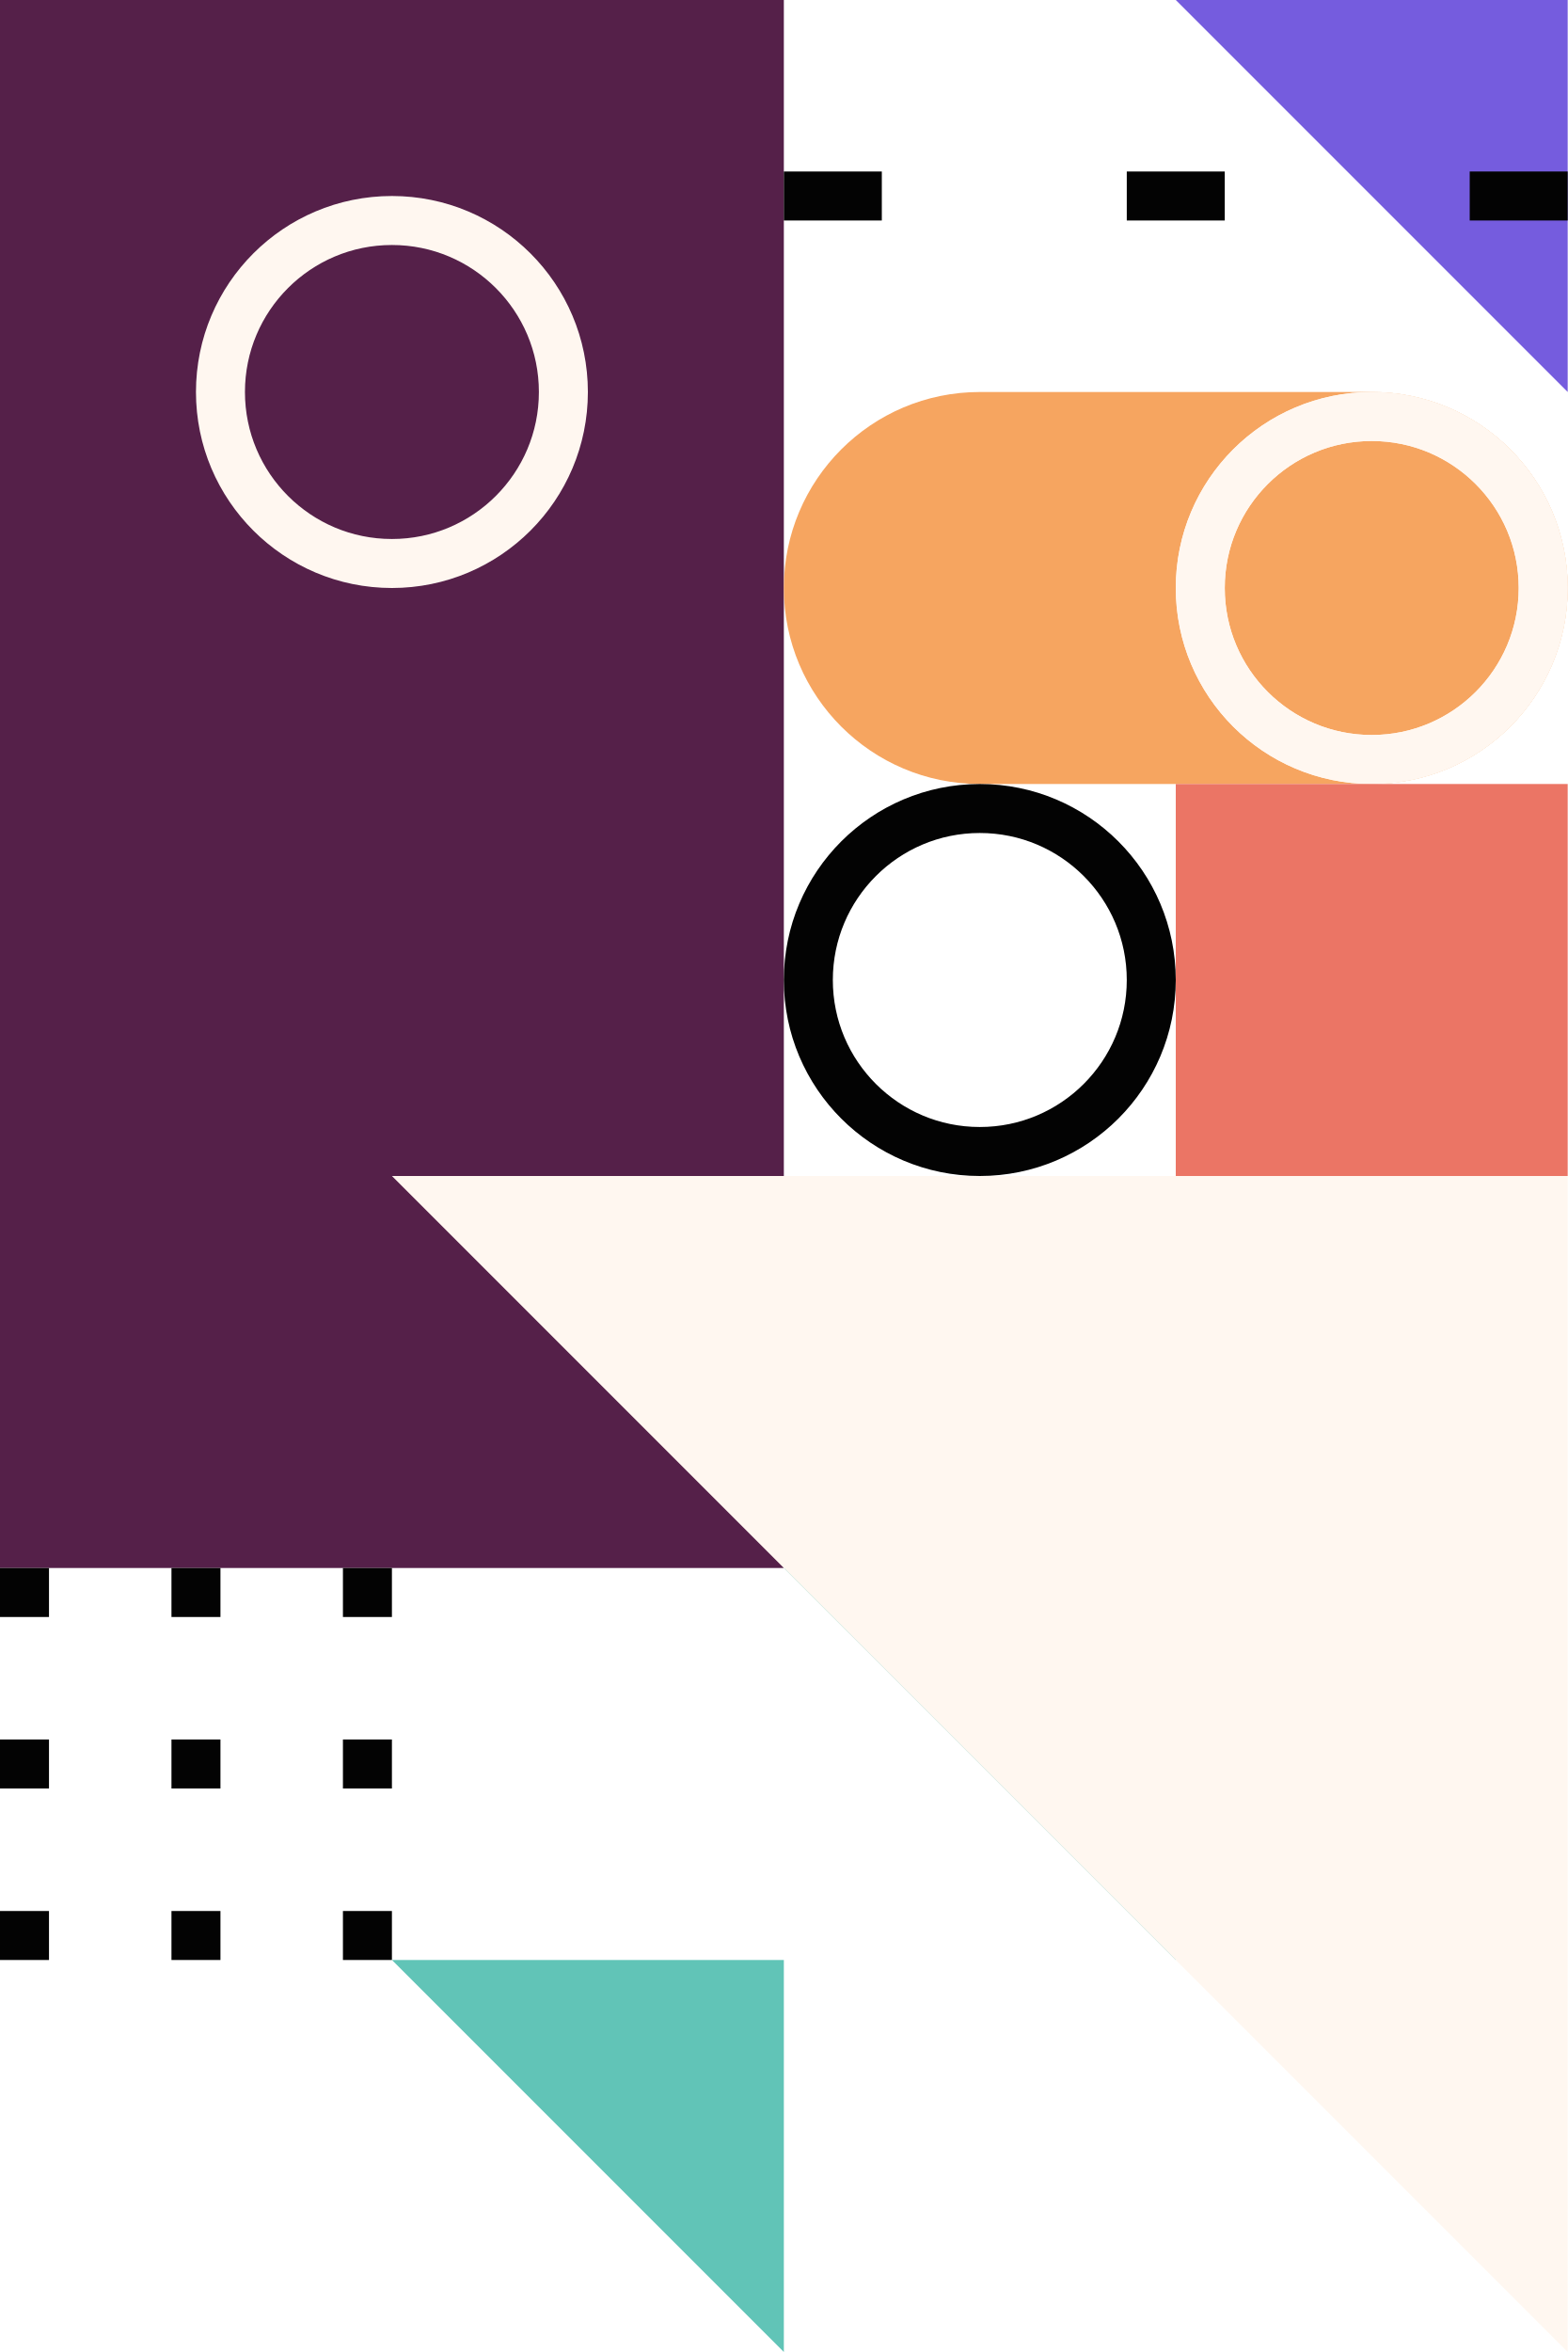
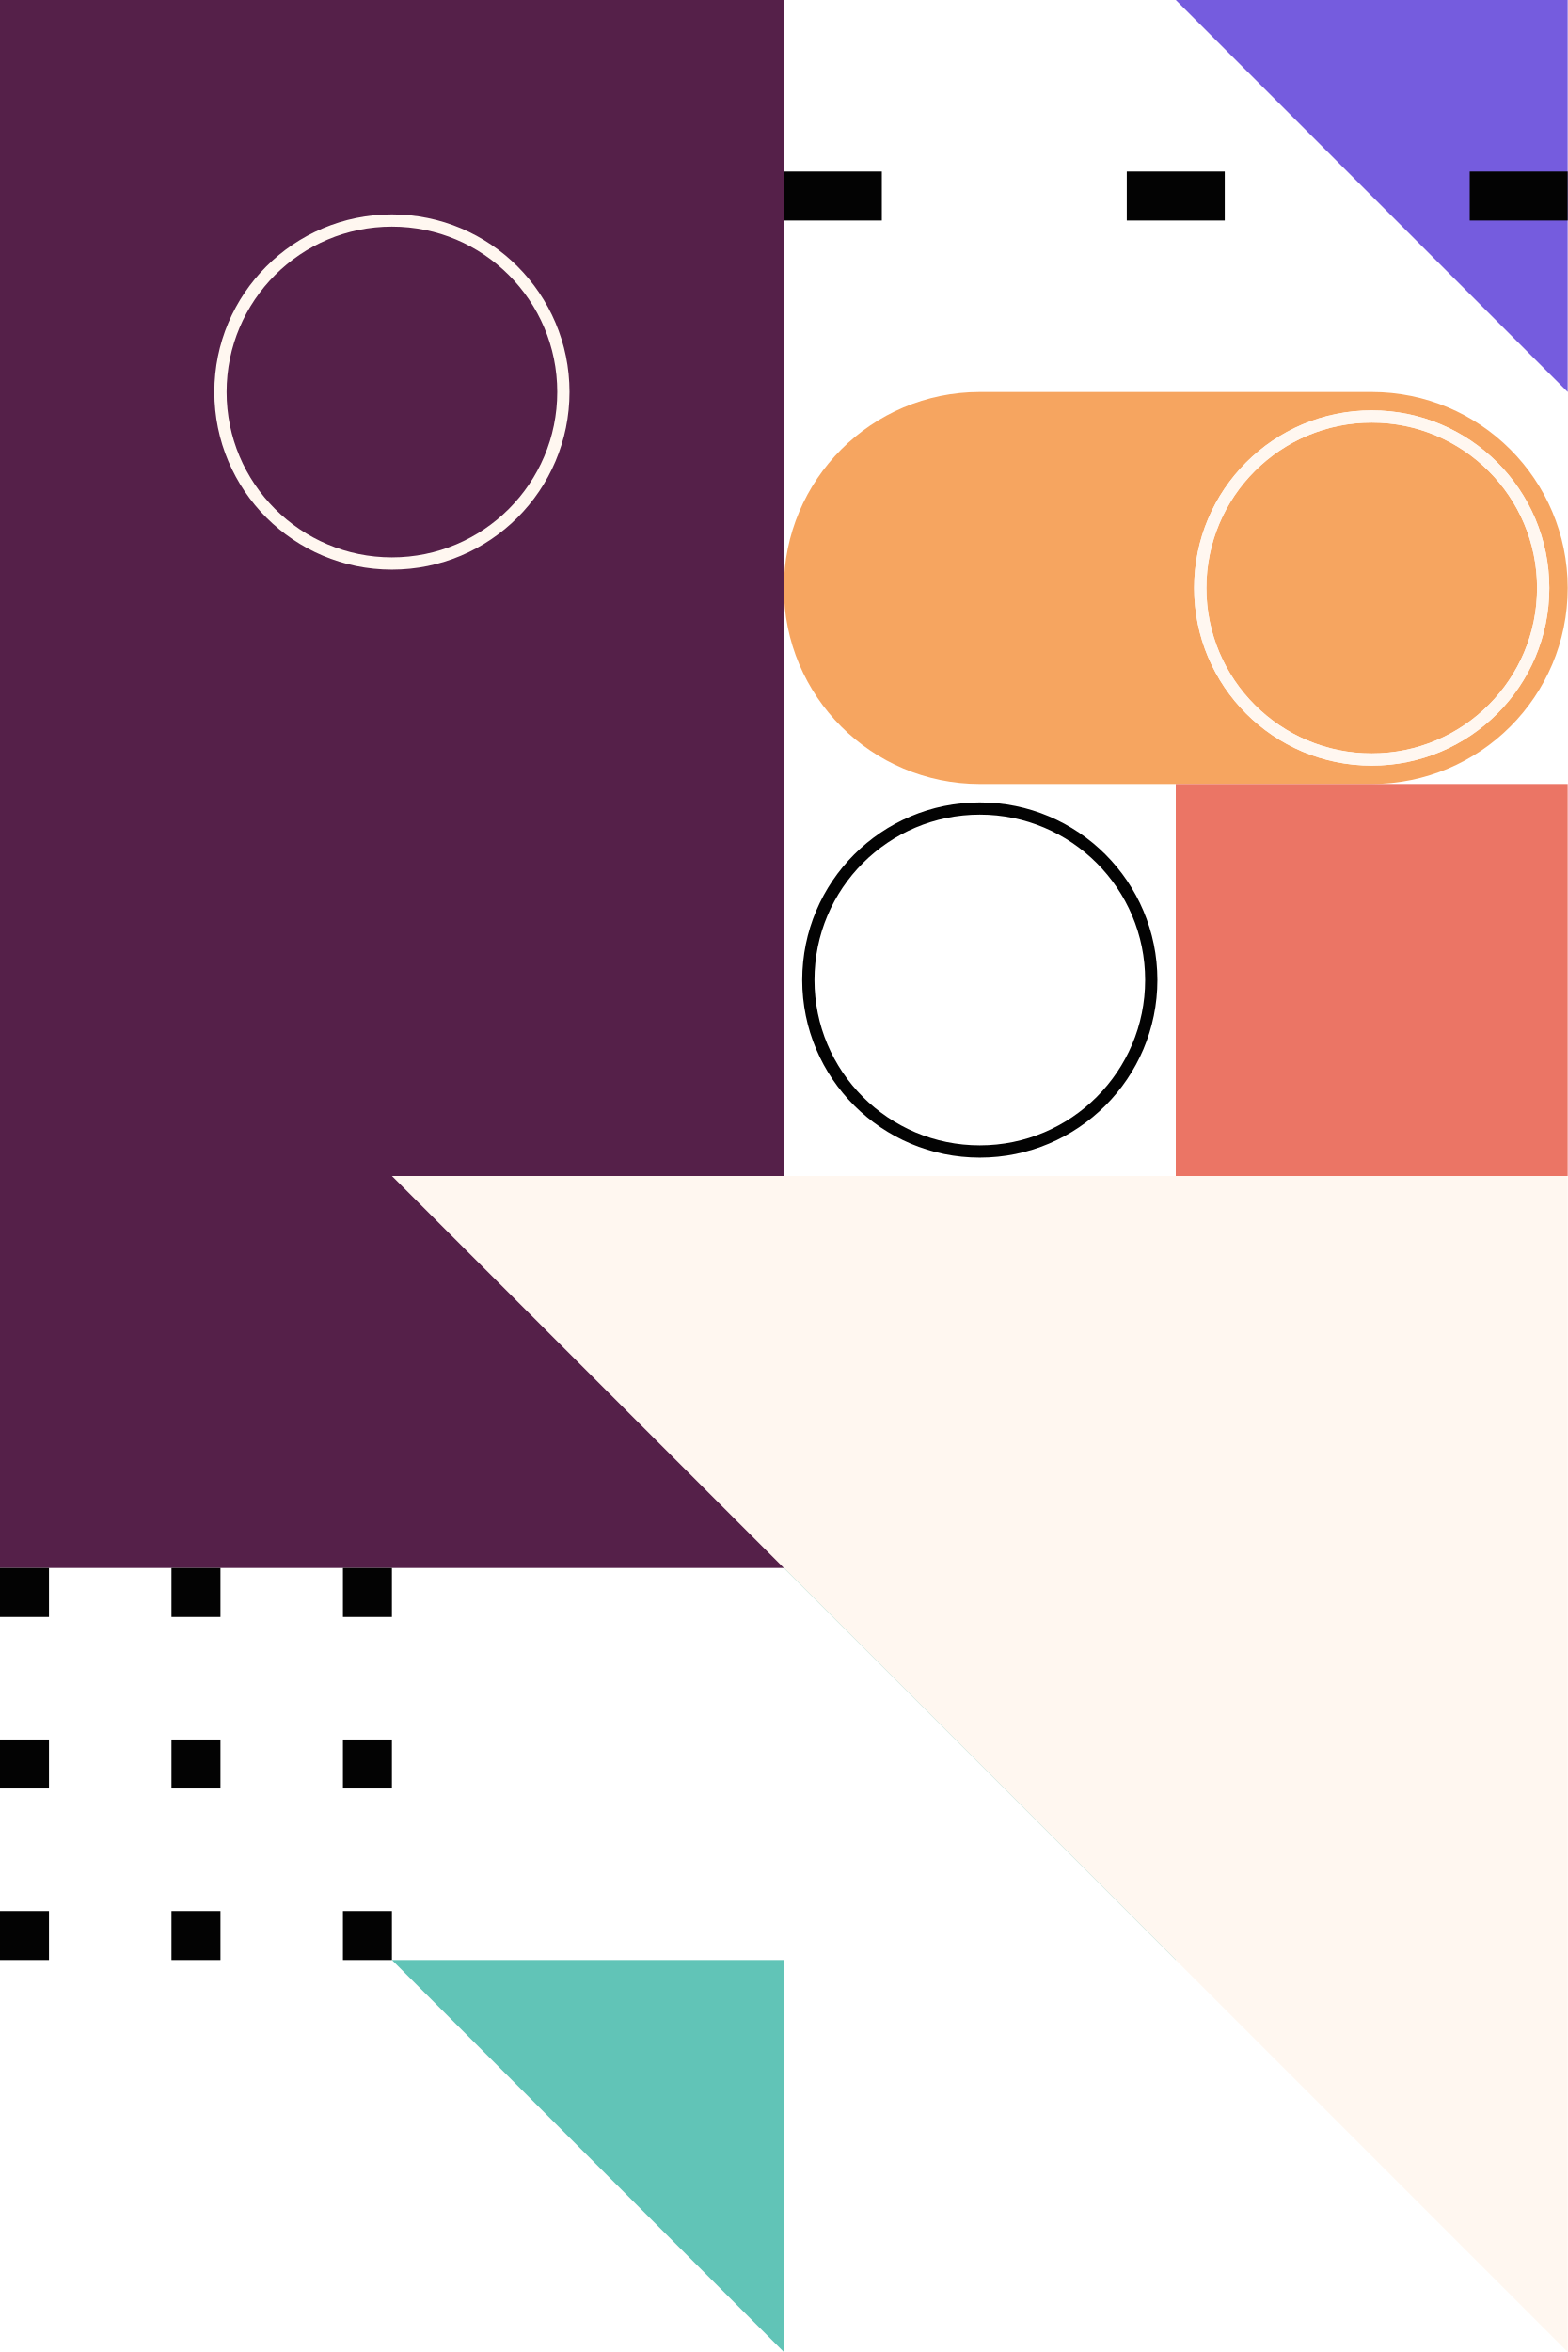
<svg xmlns="http://www.w3.org/2000/svg" width="128" height="192">
-   <g fill="none" fill-rule="evenodd">
+   <g fill="none" fillRule="evenodd">
    <path fill="#552049" d="M0 0h64v128H0z" />
-     <circle stroke="#FFF7F0" stroke-width="4" cx="32" cy="32" r="14" />
+     <circle stroke="#FFF7F0" strokeWidth="4" cx="32" cy="32" r="14" />
    <g transform="translate(32 32)">
      <rect fill="#F6A560" x="32" width="64" height="32" rx="16" />
      <path fill="#61C4B7" d="m0 128 32 32v-32zM32 96l32 32V96z" />
-       <circle stroke="#FFF7F0" stroke-width="4" cx="80" cy="16" r="14" />
-       <circle stroke="#FFF7F0" stroke-width="4" cx="80" cy="16" r="14" />
+       <circle stroke="#FFF7F0" strokeWidth="4" cx="80" cy="16" r="14" />
+       <circle stroke="#FFF7F0" strokeWidth="4" cx="80" cy="16" r="14" />
    </g>
    <g fill="#030303">
      <path d="M64 14h4v4h-4zM68 14h4v4h-4zM92 14h4v4h-4z" />
    </g>
    <path fill="#755CDE" d="m96 0 32 32V0z" />
    <g fill="#030303">
      <path d="M96 14h4v4h-4zM120 14h4v4h-4zM124 14h4v4h-4z" />
    </g>
-     <circle stroke="#030303" stroke-width="4" cx="80" cy="80" r="14" />
+     <circle stroke="#030303" strokeWidth="4" cx="80" cy="80" r="14" />
    <path fill="#EB7565" d="M96 64h32v32H96z" />
    <path fill="#FFF7F0" d="m32 96 96 96V96z" />
    <g fill="#030303">
      <path d="M0 128h4v4H0zM14 128h4v4h-4zM28 128h4v4h-4zM0 142h4v4H0zM14 142h4v4h-4zM28 142h4v4h-4z" />
      <g>
        <path d="M0 156h4v4H0zM14 156h4v4h-4zM28 156h4v4h-4z" />
      </g>
    </g>
  </g>
</svg>
